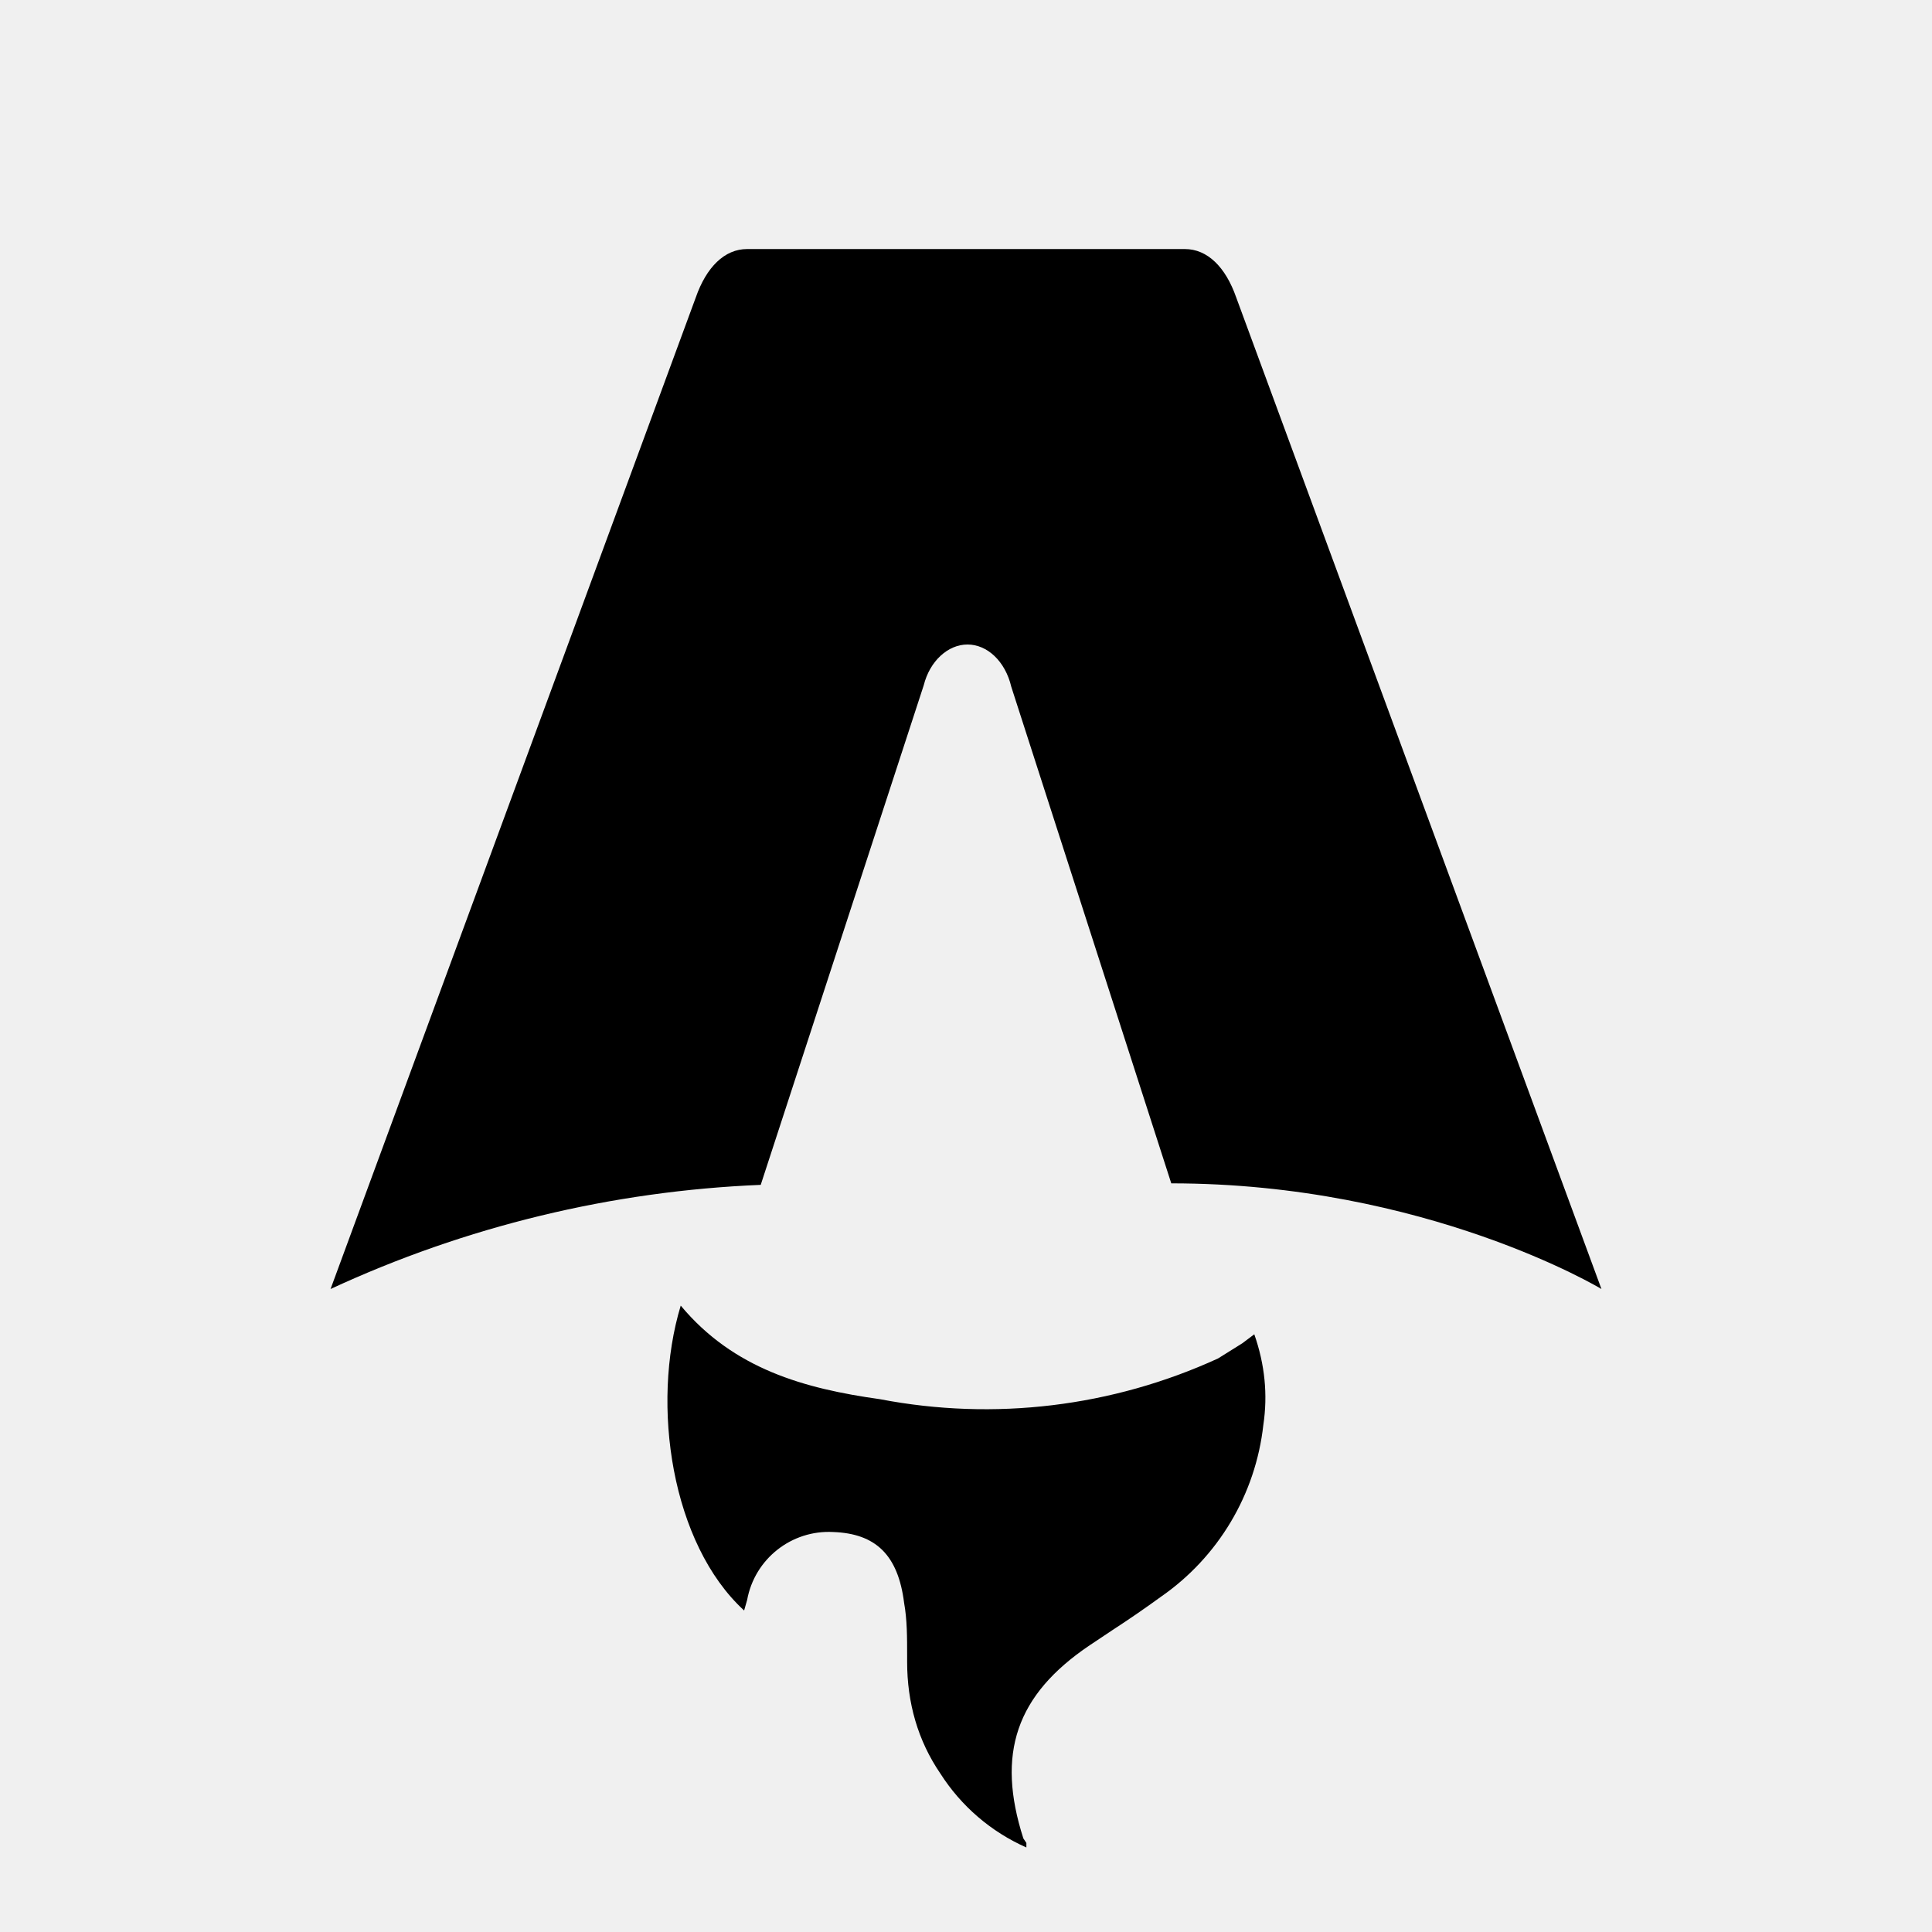
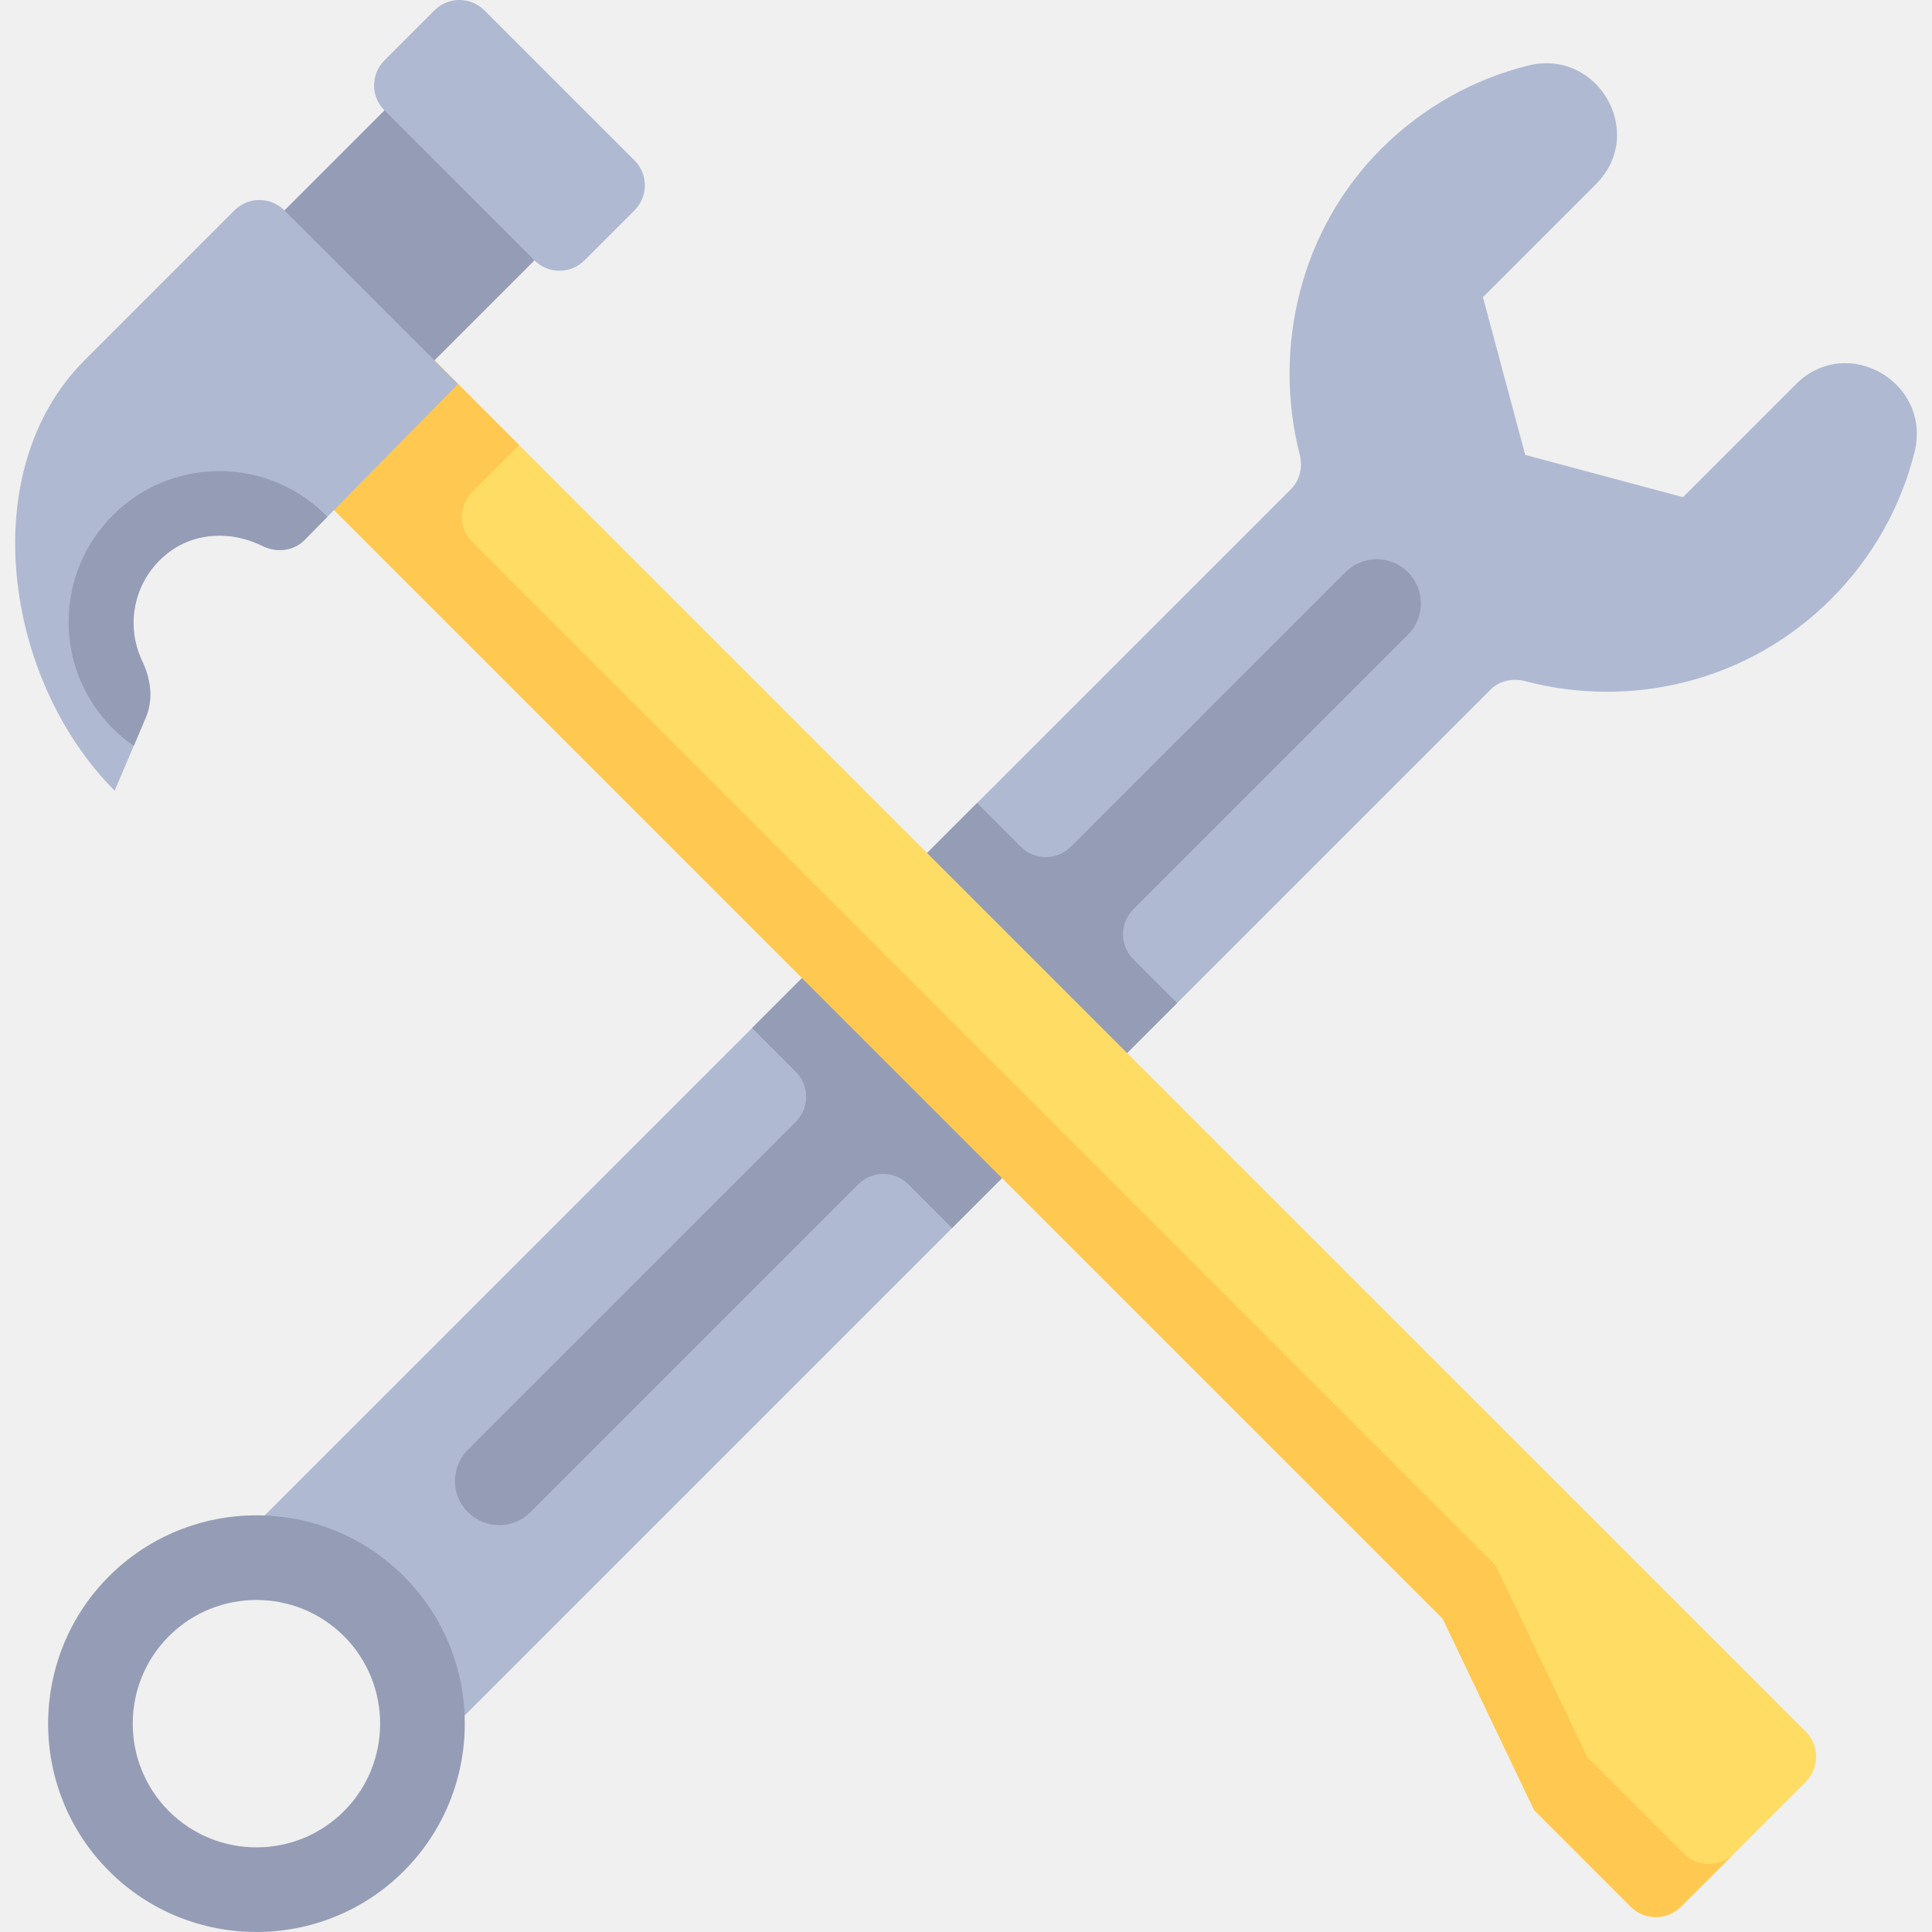
- <svg xmlns="http://www.w3.org/2000/svg" fill="none" viewBox="0 0 128 128">
-   <path d="M50.4 78.5a75.1 75.1 0 0 0-28.5 6.9l24.2-65.7c.7-2 1.9-3.2 3.4-3.2h29c1.5 0 2.7 1.2 3.4 3.2l24.2 65.7s-11.6-7-28.5-7L67 45.5c-.4-1.7-1.6-2.8-2.9-2.8-1.3 0-2.5 1.1-2.9 2.7L50.4 78.5Zm-1.1 28.2Zm-4.2-20.2c-2 6.6-.6 15.8 4.2 20.2a17.5 17.5 0 0 1 .2-.7 5.5 5.5 0 0 1 5.7-4.5c2.8.1 4.3 1.5 4.7 4.7.2 1.1.2 2.3.2 3.5v.4c0 2.7.7 5.2 2.2 7.4a13 13 0 0 0 5.7 4.9v-.3l-.2-.3c-1.8-5.6-.5-9.5 4.4-12.8l1.5-1a73 73 0 0 0 3.2-2.2 16 16 0 0 0 6.8-11.4c.3-2 .1-4-.6-6l-.8.6-1.6 1a37 37 0 0 1-22.4 2.7c-5-.7-9.7-2-13.2-6.2Z" />
-   <style>
-         path { fill: #000; }
-         @media (prefers-color-scheme: dark) {
-             path { fill: #FFF; }
-         }
-     </style>
+ <svg xmlns="http://www.w3.org/2000/svg" version="1.1" id="Layer_1" viewBox="0 0 512 512" xml:space="preserve">
+   <path style="fill:#AFB9D2;" d="M475.931,101.828l-29.928,29.928l-41.806-11.201L392.995,78.75l29.954-29.954  c13.522-13.522,0.517-36.068-18.031-31.413c-14.16,3.554-27.575,10.838-38.686,21.871c-21.718,21.565-29.012,53.035-21.784,81.278  c0.836,3.267,0.049,6.716-2.337,9.101L66.594,405.15c13.467,0.488,26.784,5.714,37.045,15.959  c10.254,10.261,15.47,23.59,15.957,37.054l275.348-275.349c2.406-2.406,5.894-3.184,9.183-2.315  c28.056,7.421,59.152,0.238,81.154-21.764c11.136-11.136,18.487-24.606,22.07-38.834C512.031,101.33,489.474,88.286,475.931,101.828  z" />
+   <g>
+     <path style="fill:#959CB5;" d="M67.962,512c-14.149,0-28.292-5.377-39.063-16.15c-21.528-21.536-21.528-56.583,0-78.119   c21.552-21.544,56.6-21.528,78.119,0c21.536,21.536,21.536,56.583,0,78.119C96.253,506.614,82.103,512,67.962,512z M67.962,424.008   c-8.401,0-16.801,3.202-23.198,9.591c-12.784,12.784-12.784,33.603,0,46.386c12.793,12.774,33.593,12.793,46.386,0   c12.784-12.793,12.784-33.593,0-46.386C84.754,427.21,76.362,424.008,67.962,424.008z" />
+     <path style="fill:#959CB5;" d="M373.116,151.632c-4.575-4.575-11.987-4.575-16.564,0l-72.765,72.769   c-3.659,3.659-9.593,3.659-13.252,0l-11.596-11.596l-59.634,59.634l11.597,11.597c3.659,3.659,3.659,9.592,0,13.252l-86.893,86.895   c-4.575,4.575-4.575,11.987,0,16.564c2.288,2.288,5.28,3.432,8.281,3.432c3.001,0,5.994-1.144,8.281-3.432l86.891-86.895   c3.659-3.659,9.593-3.659,13.252,0l11.595,11.595l59.634-59.634l-11.596-11.596c-3.659-3.659-3.659-9.592,0-13.252l72.767-72.769   C377.691,163.619,377.691,156.207,373.116,151.632z" />
+   </g>
+   <path style="fill:#FFDC64;" d="M478.548,458.919L110.923,91.293l-33.131,33.129l304.541,304.541l24.231,50.734l25.603,25.603  c3.659,3.659,9.592,3.659,13.251,0l33.129-33.129C482.208,468.51,482.207,462.578,478.548,458.919z" />
+   <path style="fill:#FFC850;" d="M446.223,491.244l-25.603-25.603l-24.231-50.734L125.123,143.64c-3.659-3.659-3.659-9.593,0-13.252  l12.448-12.448l-26.647-26.647l-33.131,33.129l304.541,304.541l24.231,50.734l25.603,25.603c3.659,3.659,9.592,3.659,13.251,0  l14.056-14.056C455.815,494.904,449.882,494.904,446.223,491.244z" />
+   <rect x="81.751" y="34.519" transform="matrix(-0.7071 0.7071 -0.7071 -0.7071 229.0837 30.3718)" style="fill:#959CB5;" width="53.001" height="56.222" />
+   <path style="fill:#AFB9D2;" d="M75.382,55.752c-3.659-3.659-9.593-3.659-13.252,0L22.375,95.508  c-29.276,29.276-21.257,84.758,8.019,114.033l8.227-19.352c2.074-4.88,1.322-10.244-0.958-15.031  c-4.471-9.385-2.343-21.127,6.384-28.265c7.282-5.957,17.272-6.317,25.442-2.244c3.78,1.883,8.278,1.442,11.239-1.568l40.656-41.325  L75.382,55.752z" />
+   <path style="fill:#959CB5;" d="M58.169,124.844c-22.082,0-39.982,17.9-39.982,39.982c0,13.626,6.844,25.626,17.252,32.845  l3.18-7.481c2.074-4.881,1.322-10.244-0.958-15.031c-4.471-9.383-2.343-21.127,6.384-28.265c7.282-5.957,17.272-6.317,25.443-2.244  c3.78,1.883,8.278,1.442,11.239-1.568l6.035-6.134C79.501,129.499,69.391,124.844,58.169,124.844z" />
+   <path style="fill:#AFB9D2;" d="M154.893,69.004l13.252-13.252c3.659-3.659,3.659-9.593,0-13.252L128.389,2.744  c-3.659-3.659-9.593-3.659-13.252,0l-13.251,13.252c-3.659,3.659-3.659,9.593,0,13.252l39.755,39.755  C145.3,72.663,151.234,72.663,154.893,69.004z" />
</svg>
